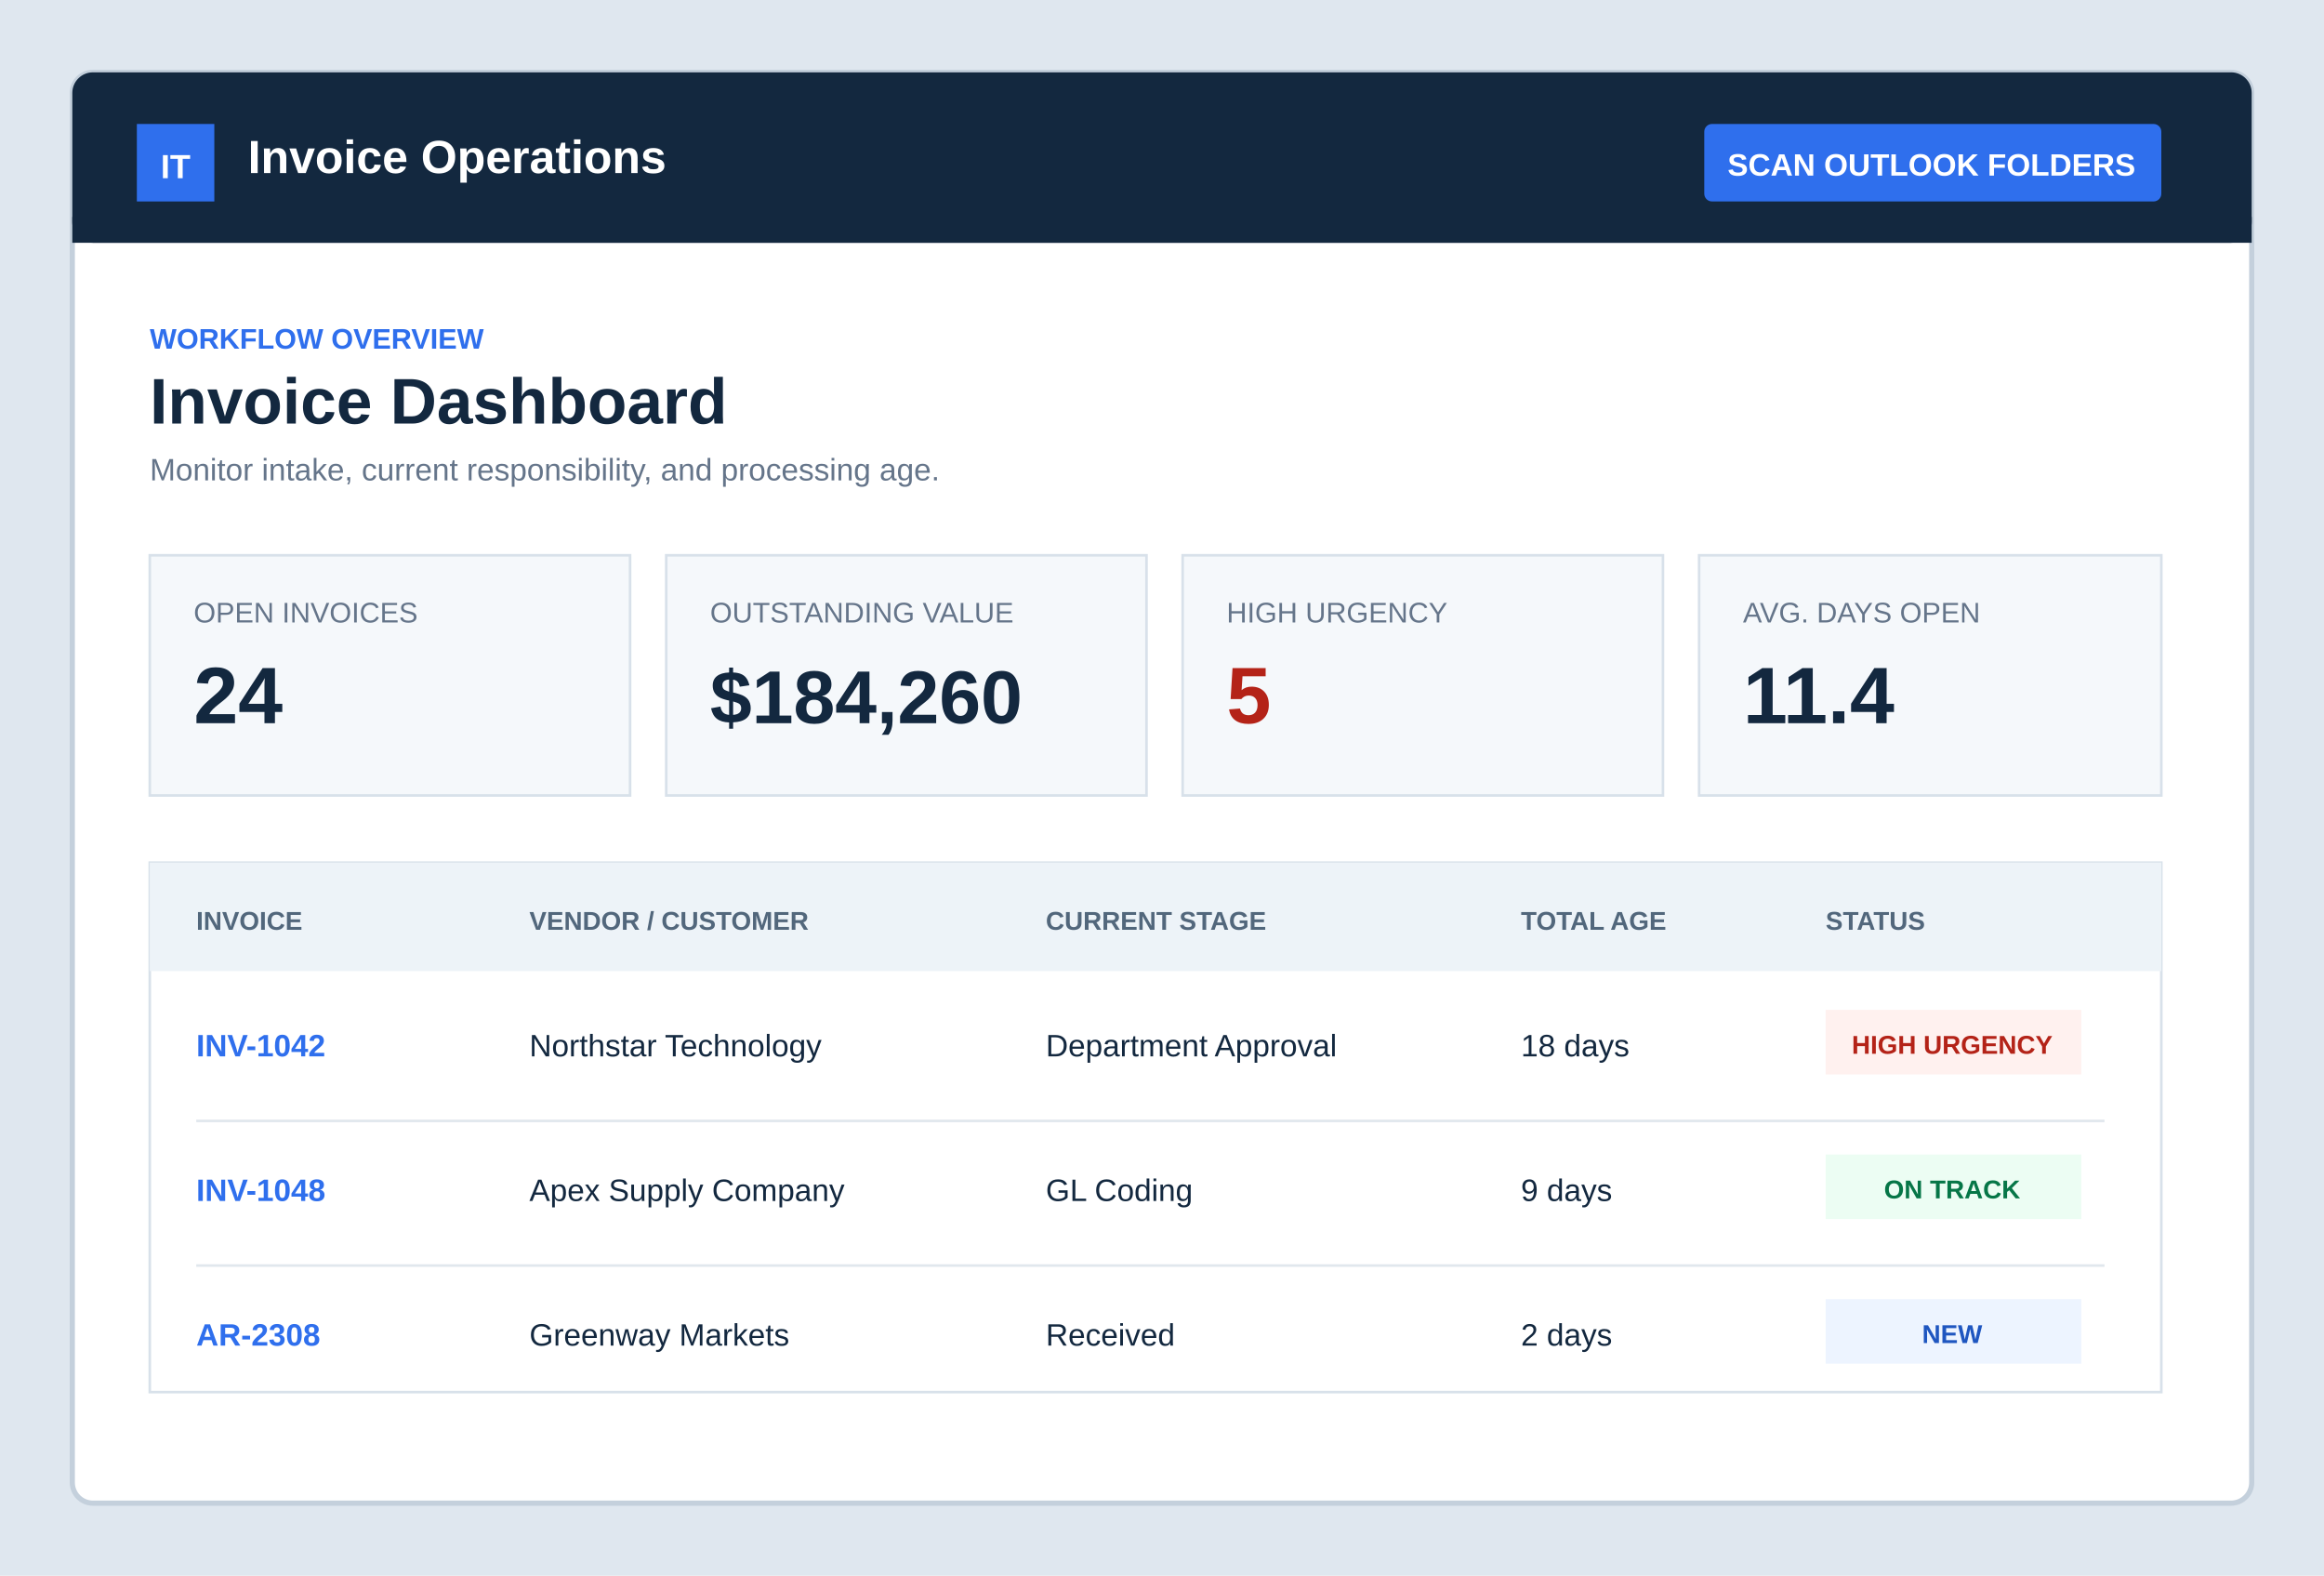
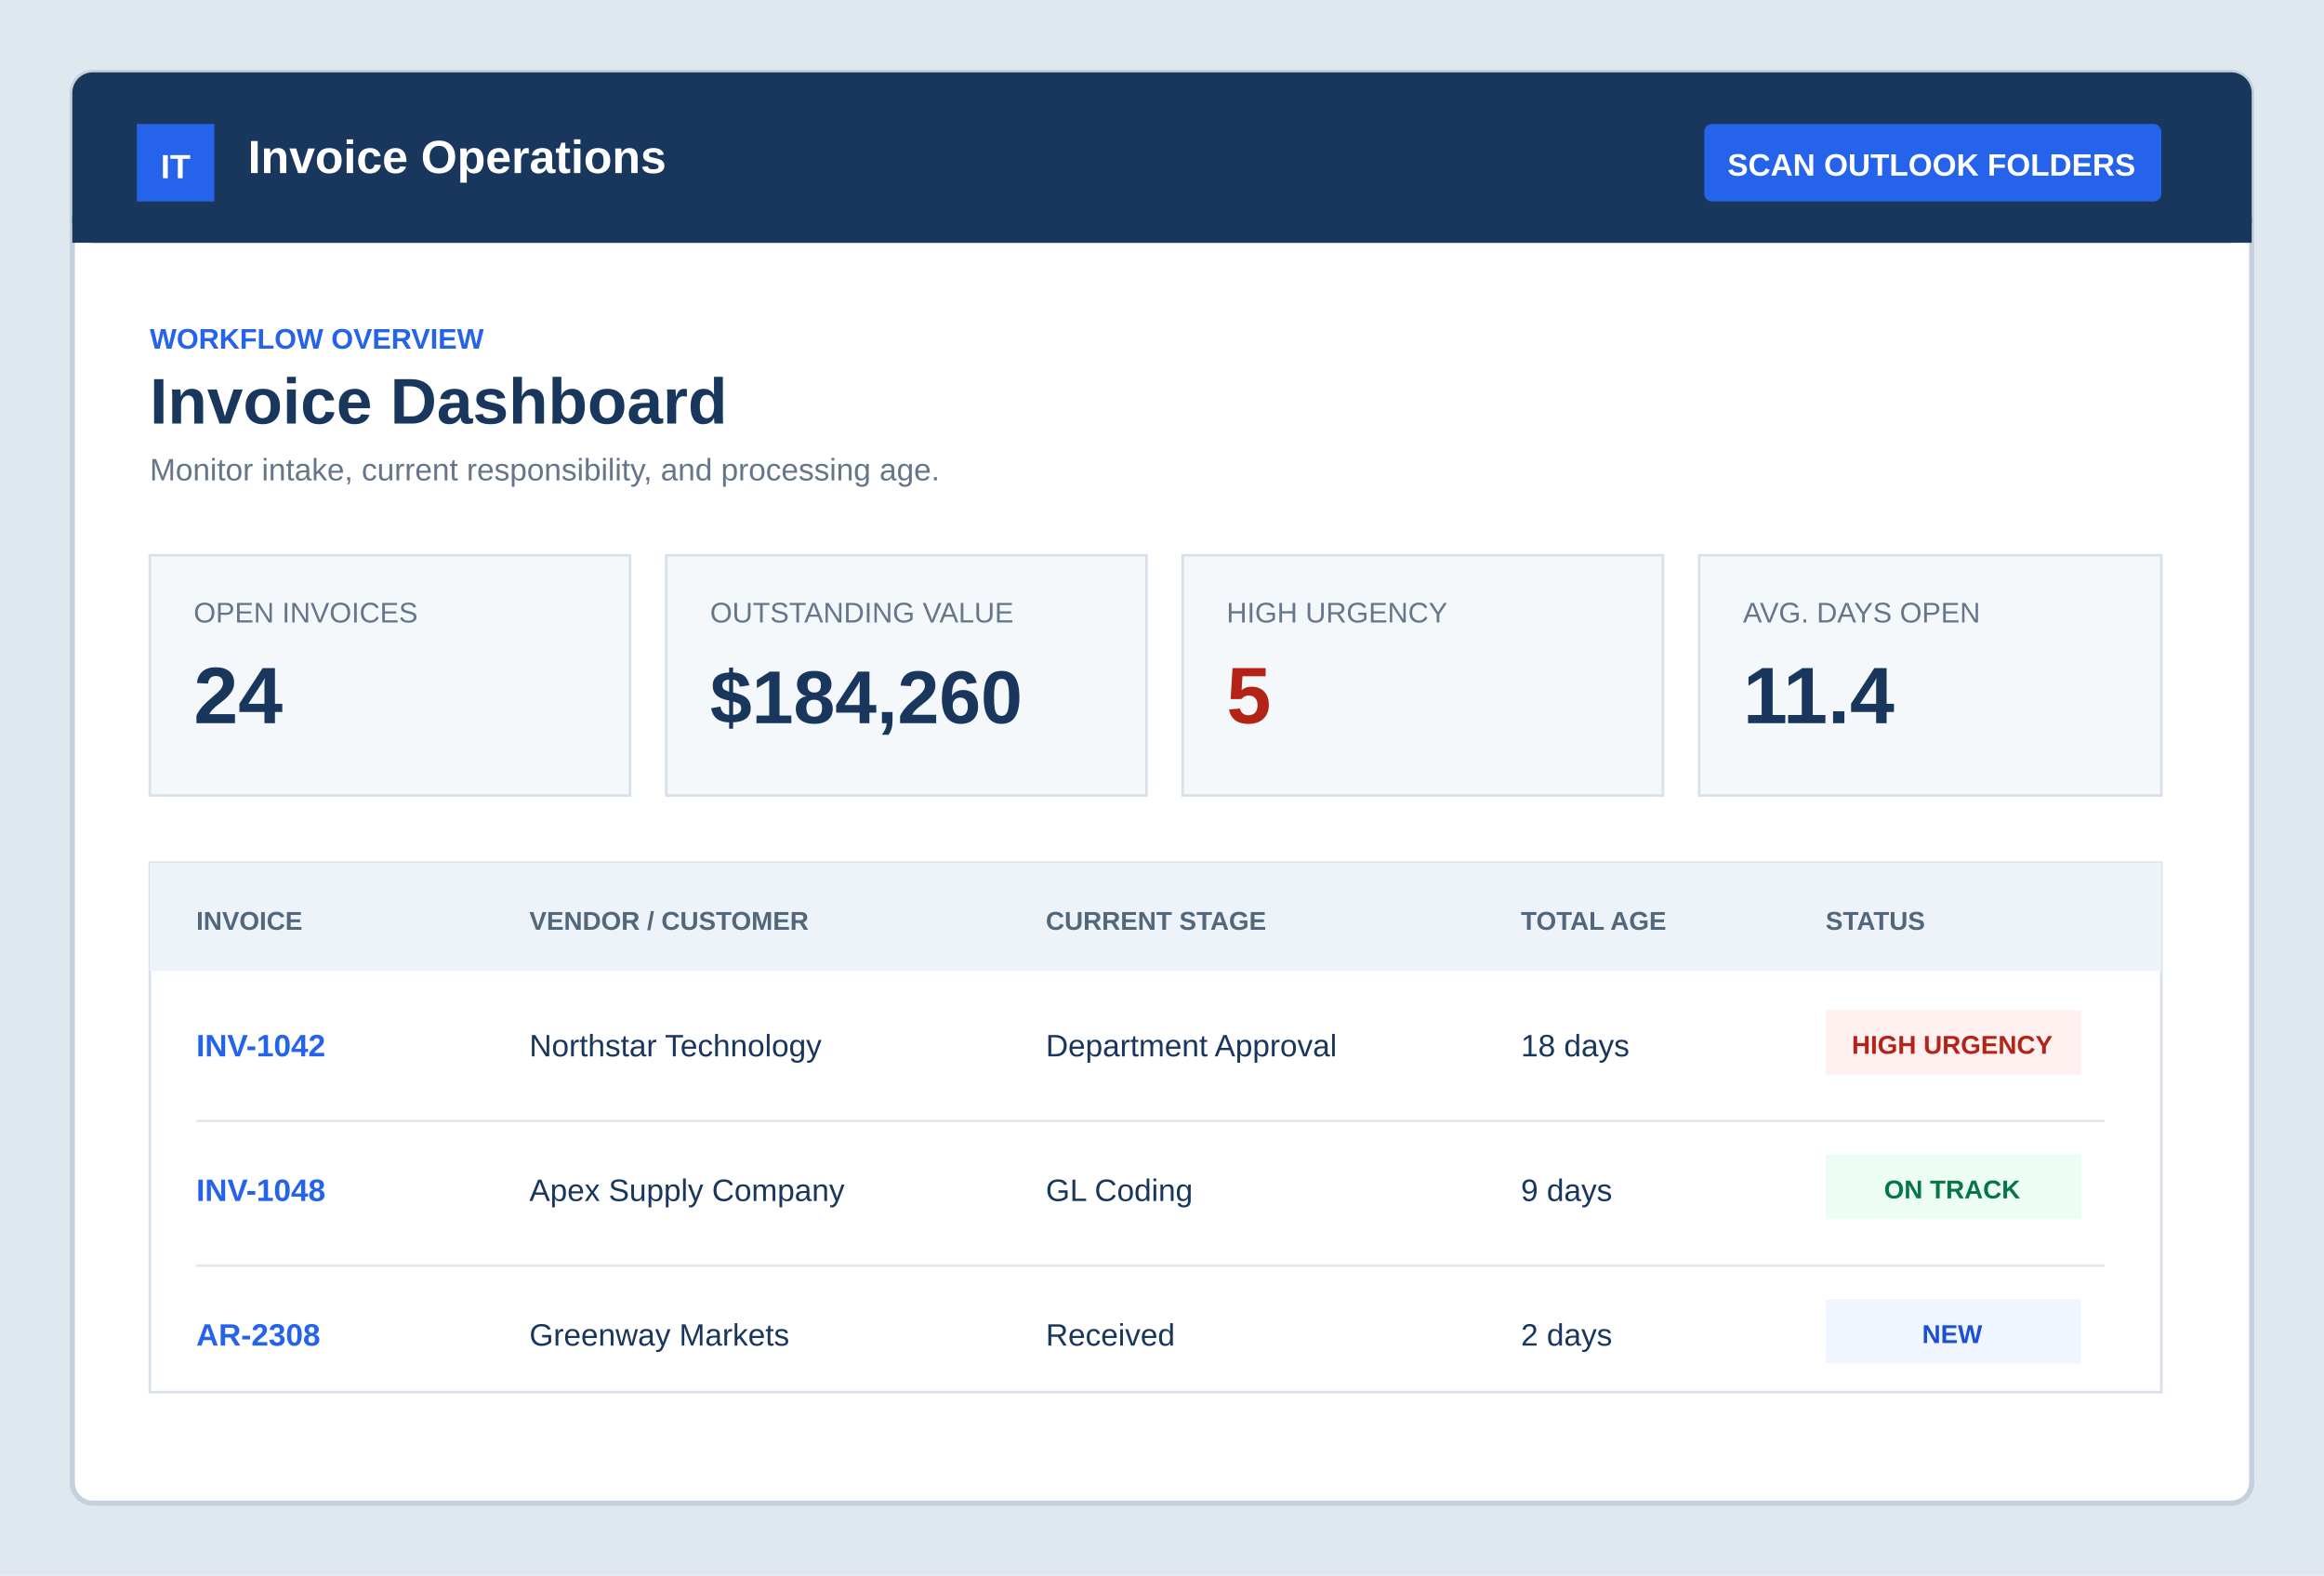
<svg xmlns="http://www.w3.org/2000/svg" viewBox="0 0 900 610" role="img" aria-labelledby="title description">
  <rect width="900" height="610" fill="#dfe7ef" />
  <rect x="28" y="28" width="844" height="554" rx="8" fill="#ffffff" stroke="#c4d0dc" stroke-width="2" />
-   <rect x="28" y="28" width="844" height="66" rx="8" fill="#13283f" />
-   <rect x="28" y="84" width="844" height="10" fill="#13283f" />
-   <rect x="53" y="48" width="30" height="30" fill="#2f6fed" />
+   <rect x="28" y="28" width="844" height="66" rx="8" fill="#19365d" />
+   <rect x="28" y="84" width="844" height="10" fill="#19365d" />
+   <rect x="53" y="48" width="30" height="30" fill="#2563eb" />
  <text x="68" y="69" text-anchor="middle" fill="#ffffff" font-family="Arial, sans-serif" font-size="13" font-weight="700">IT</text>
  <text x="96" y="67" fill="#ffffff" font-family="Arial, sans-serif" font-size="18" font-weight="700">Invoice Operations</text>
-   <rect x="660" y="48" width="177" height="30" rx="3" fill="#2f6fed" />
+   <rect x="660" y="48" width="177" height="30" rx="3" fill="#2563eb" />
  <text x="748" y="68" text-anchor="middle" fill="#ffffff" font-family="Arial, sans-serif" font-size="12" font-weight="700">SCAN OUTLOOK FOLDERS</text>
-   <text x="58" y="135" fill="#2f6fed" font-family="Arial, sans-serif" font-size="11" font-weight="700">WORKFLOW OVERVIEW</text>
-   <text x="58" y="164" fill="#13283f" font-family="Arial, sans-serif" font-size="25" font-weight="700">Invoice Dashboard</text>
+   <text x="58" y="135" fill="#2563eb" font-family="Arial, sans-serif" font-size="11" font-weight="700">WORKFLOW OVERVIEW</text>
+   <text x="58" y="164" fill="#19365d" font-family="Arial, sans-serif" font-size="25" font-weight="700">Invoice Dashboard</text>
  <text x="58" y="186" fill="#65758a" font-family="Arial, sans-serif" font-size="12">Monitor intake, current responsibility, and processing age.</text>
  <g font-family="Arial, sans-serif">
    <rect x="58" y="215" width="186" height="93" fill="#f5f8fb" stroke="#d8e1ea" />
    <text x="75" y="241" fill="#65758a" font-size="11">OPEN INVOICES</text>
-     <text x="75" y="280" fill="#13283f" font-size="31" font-weight="700">24</text>
+     <text x="75" y="280" fill="#19365d" font-size="31" font-weight="700">24</text>
    <rect x="258" y="215" width="186" height="93" fill="#f5f8fb" stroke="#d8e1ea" />
    <text x="275" y="241" fill="#65758a" font-size="11">OUTSTANDING VALUE</text>
-     <text x="275" y="280" fill="#13283f" font-size="29" font-weight="700">$184,260</text>
+     <text x="275" y="280" fill="#19365d" font-size="29" font-weight="700">$184,260</text>
    <rect x="458" y="215" width="186" height="93" fill="#f5f8fb" stroke="#d8e1ea" />
    <text x="475" y="241" fill="#65758a" font-size="11">HIGH URGENCY</text>
    <text x="475" y="280" fill="#b42318" font-size="31" font-weight="700">5</text>
    <rect x="658" y="215" width="179" height="93" fill="#f5f8fb" stroke="#d8e1ea" />
    <text x="675" y="241" fill="#65758a" font-size="11">AVG. DAYS OPEN</text>
-     <text x="675" y="280" fill="#13283f" font-size="31" font-weight="700">11.4</text>
+     <text x="675" y="280" fill="#19365d" font-size="31" font-weight="700">11.4</text>
  </g>
  <rect x="58" y="334" width="779" height="205" fill="#ffffff" stroke="#d8e1ea" />
  <rect x="58" y="334" width="779" height="42" fill="#edf3f8" />
  <g fill="#52677c" font-family="Arial, sans-serif" font-size="10" font-weight="700">
    <text x="76" y="360">INVOICE</text>
    <text x="205" y="360">VENDOR / CUSTOMER</text>
    <text x="405" y="360">CURRENT STAGE</text>
    <text x="589" y="360">TOTAL AGE</text>
    <text x="707" y="360">STATUS</text>
  </g>
  <g font-family="Arial, sans-serif" font-size="12">
-     <text x="76" y="409" fill="#2f6fed" font-weight="700">INV-1042</text>
-     <text x="205" y="409" fill="#13283f">Northstar Technology</text>
-     <text x="405" y="409" fill="#13283f">Department Approval</text>
-     <text x="589" y="409" fill="#13283f">18 days</text>
+     <text x="76" y="409" fill="#2563eb" font-weight="700">INV-1042</text>
+     <text x="205" y="409" fill="#19365d">Northstar Technology</text>
+     <text x="405" y="409" fill="#19365d">Department Approval</text>
+     <text x="589" y="409" fill="#19365d">18 days</text>
    <rect x="707" y="391" width="99" height="25" fill="#fff1ef" />
    <text x="756" y="408" text-anchor="middle" fill="#b42318" font-size="10" font-weight="700">HIGH URGENCY</text>
    <line x1="76" y1="434" x2="815" y2="434" stroke="#e1e7ed" />
-     <text x="76" y="465" fill="#2f6fed" font-weight="700">INV-1048</text>
-     <text x="205" y="465" fill="#13283f">Apex Supply Company</text>
-     <text x="405" y="465" fill="#13283f">GL Coding</text>
-     <text x="589" y="465" fill="#13283f">9 days</text>
+     <text x="76" y="465" fill="#2563eb" font-weight="700">INV-1048</text>
+     <text x="205" y="465" fill="#19365d">Apex Supply Company</text>
+     <text x="405" y="465" fill="#19365d">GL Coding</text>
+     <text x="589" y="465" fill="#19365d">9 days</text>
    <rect x="707" y="447" width="99" height="25" fill="#ecfdf3" />
    <text x="756" y="464" text-anchor="middle" fill="#067647" font-size="10" font-weight="700">ON TRACK</text>
    <line x1="76" y1="490" x2="815" y2="490" stroke="#e1e7ed" />
-     <text x="76" y="521" fill="#2f6fed" font-weight="700">AR-2308</text>
-     <text x="205" y="521" fill="#13283f">Greenway Markets</text>
-     <text x="405" y="521" fill="#13283f">Received</text>
-     <text x="589" y="521" fill="#13283f">2 days</text>
-     <rect x="707" y="503" width="99" height="25" fill="#edf4ff" />
-     <text x="756" y="520" text-anchor="middle" fill="#1f56c0" font-size="10" font-weight="700">NEW</text>
+     <text x="76" y="521" fill="#2563eb" font-weight="700">AR-2308</text>
+     <text x="205" y="521" fill="#19365d">Greenway Markets</text>
+     <text x="405" y="521" fill="#19365d">Received</text>
+     <text x="589" y="521" fill="#19365d">2 days</text>
+     <rect x="707" y="503" width="99" height="25" fill="#eff6ff" />
+     <text x="756" y="520" text-anchor="middle" fill="#1d4ed8" font-size="10" font-weight="700">NEW</text>
  </g>
</svg>
